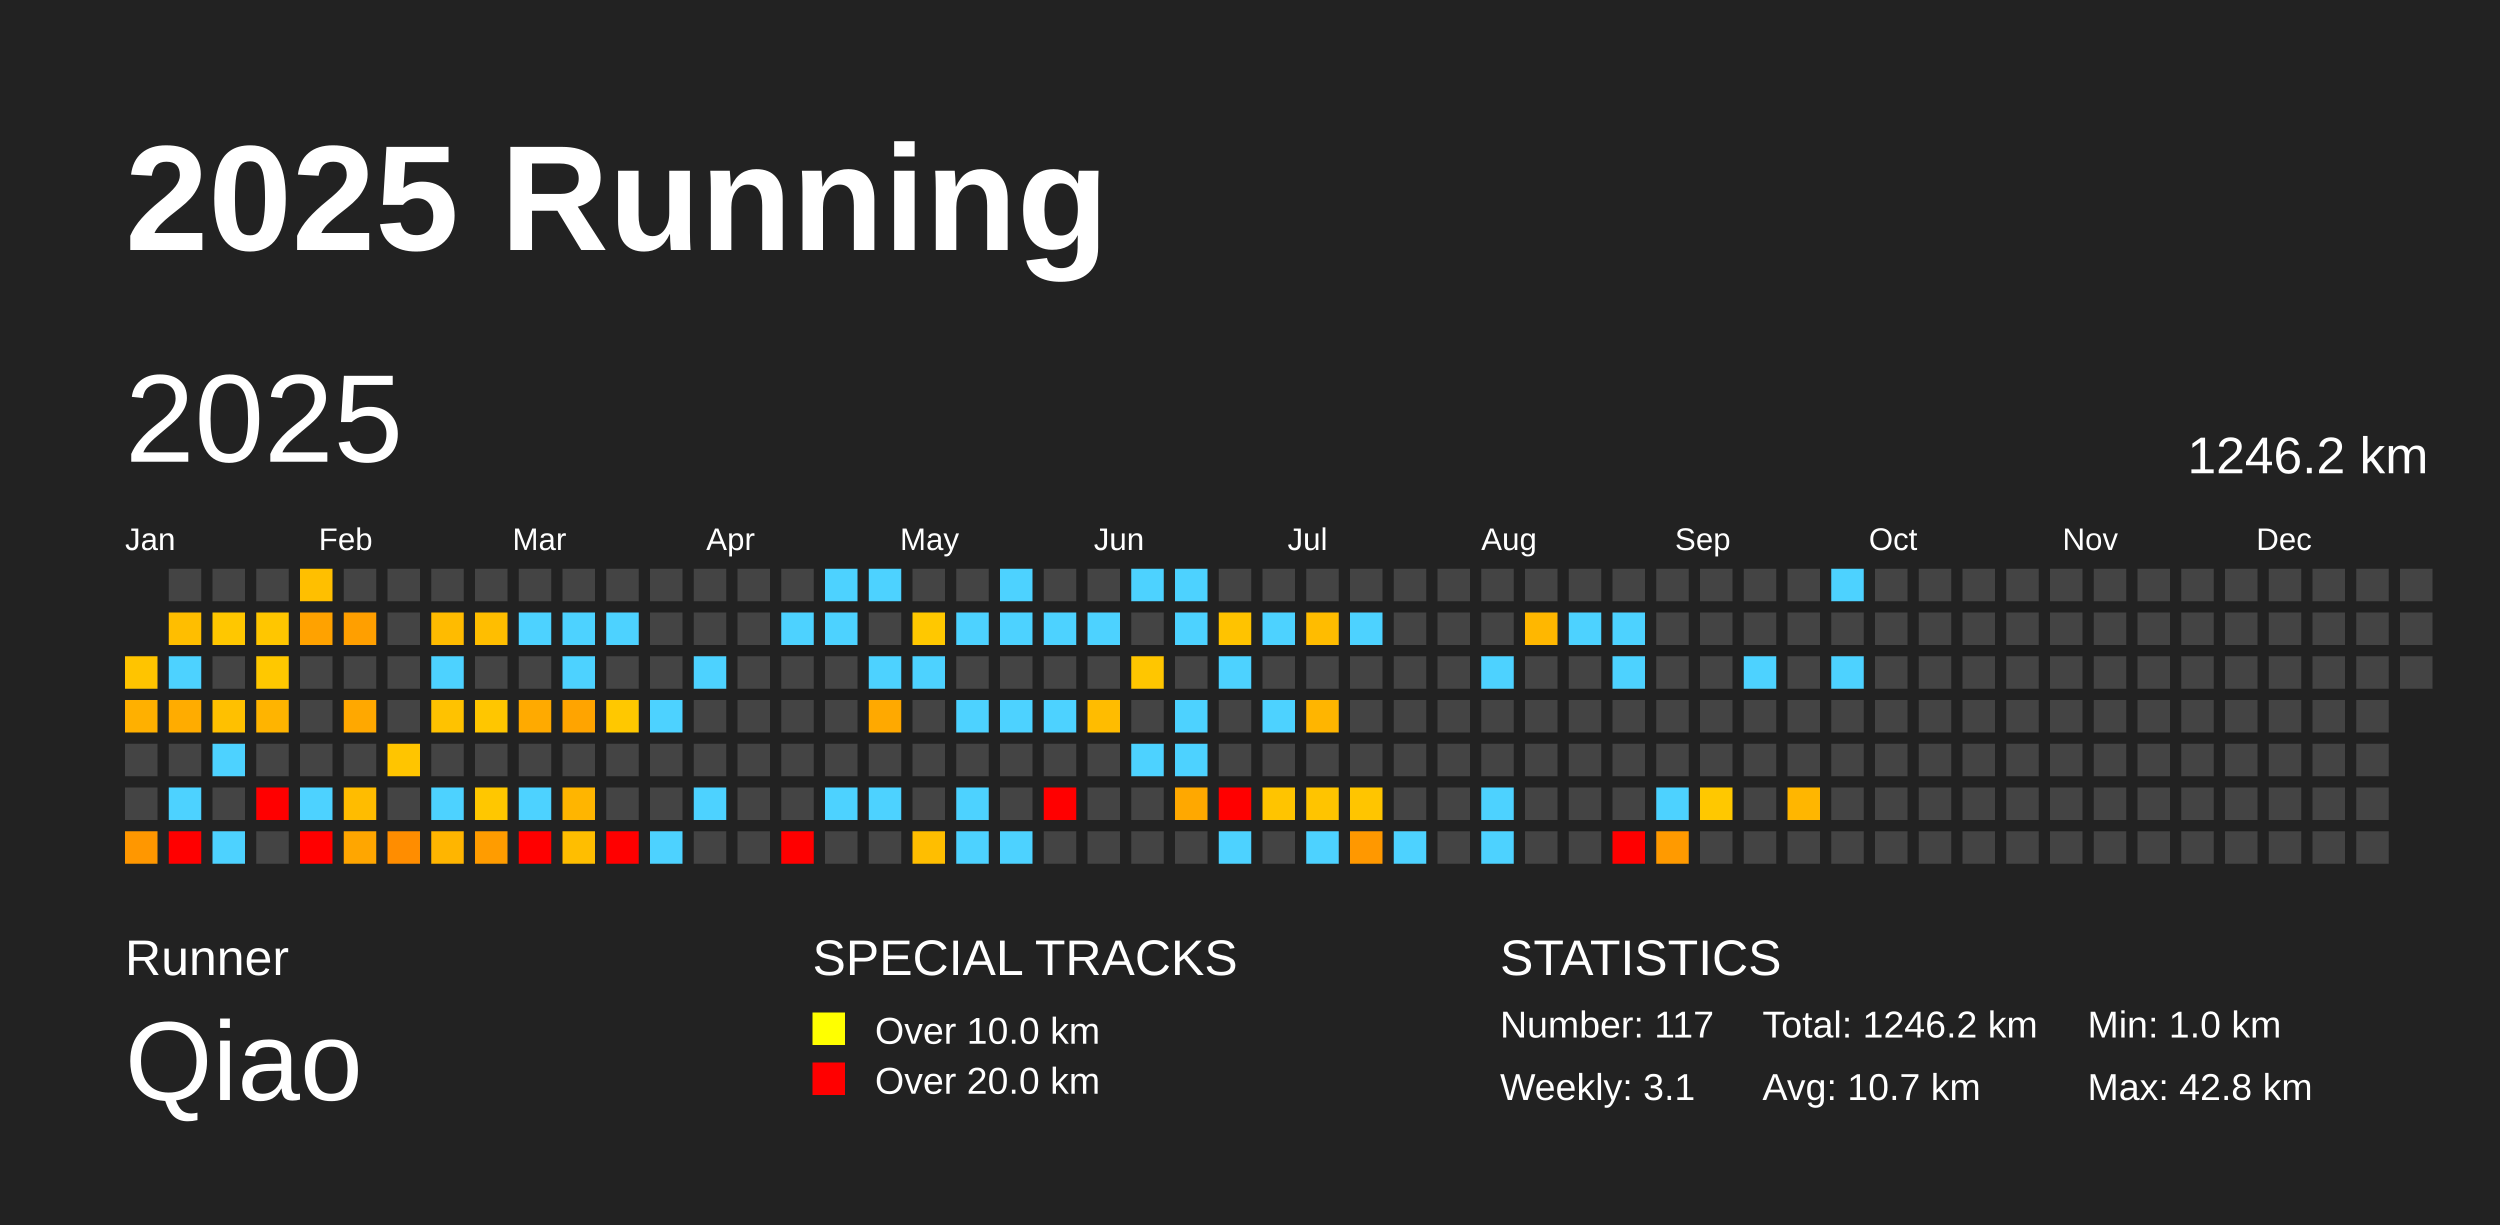
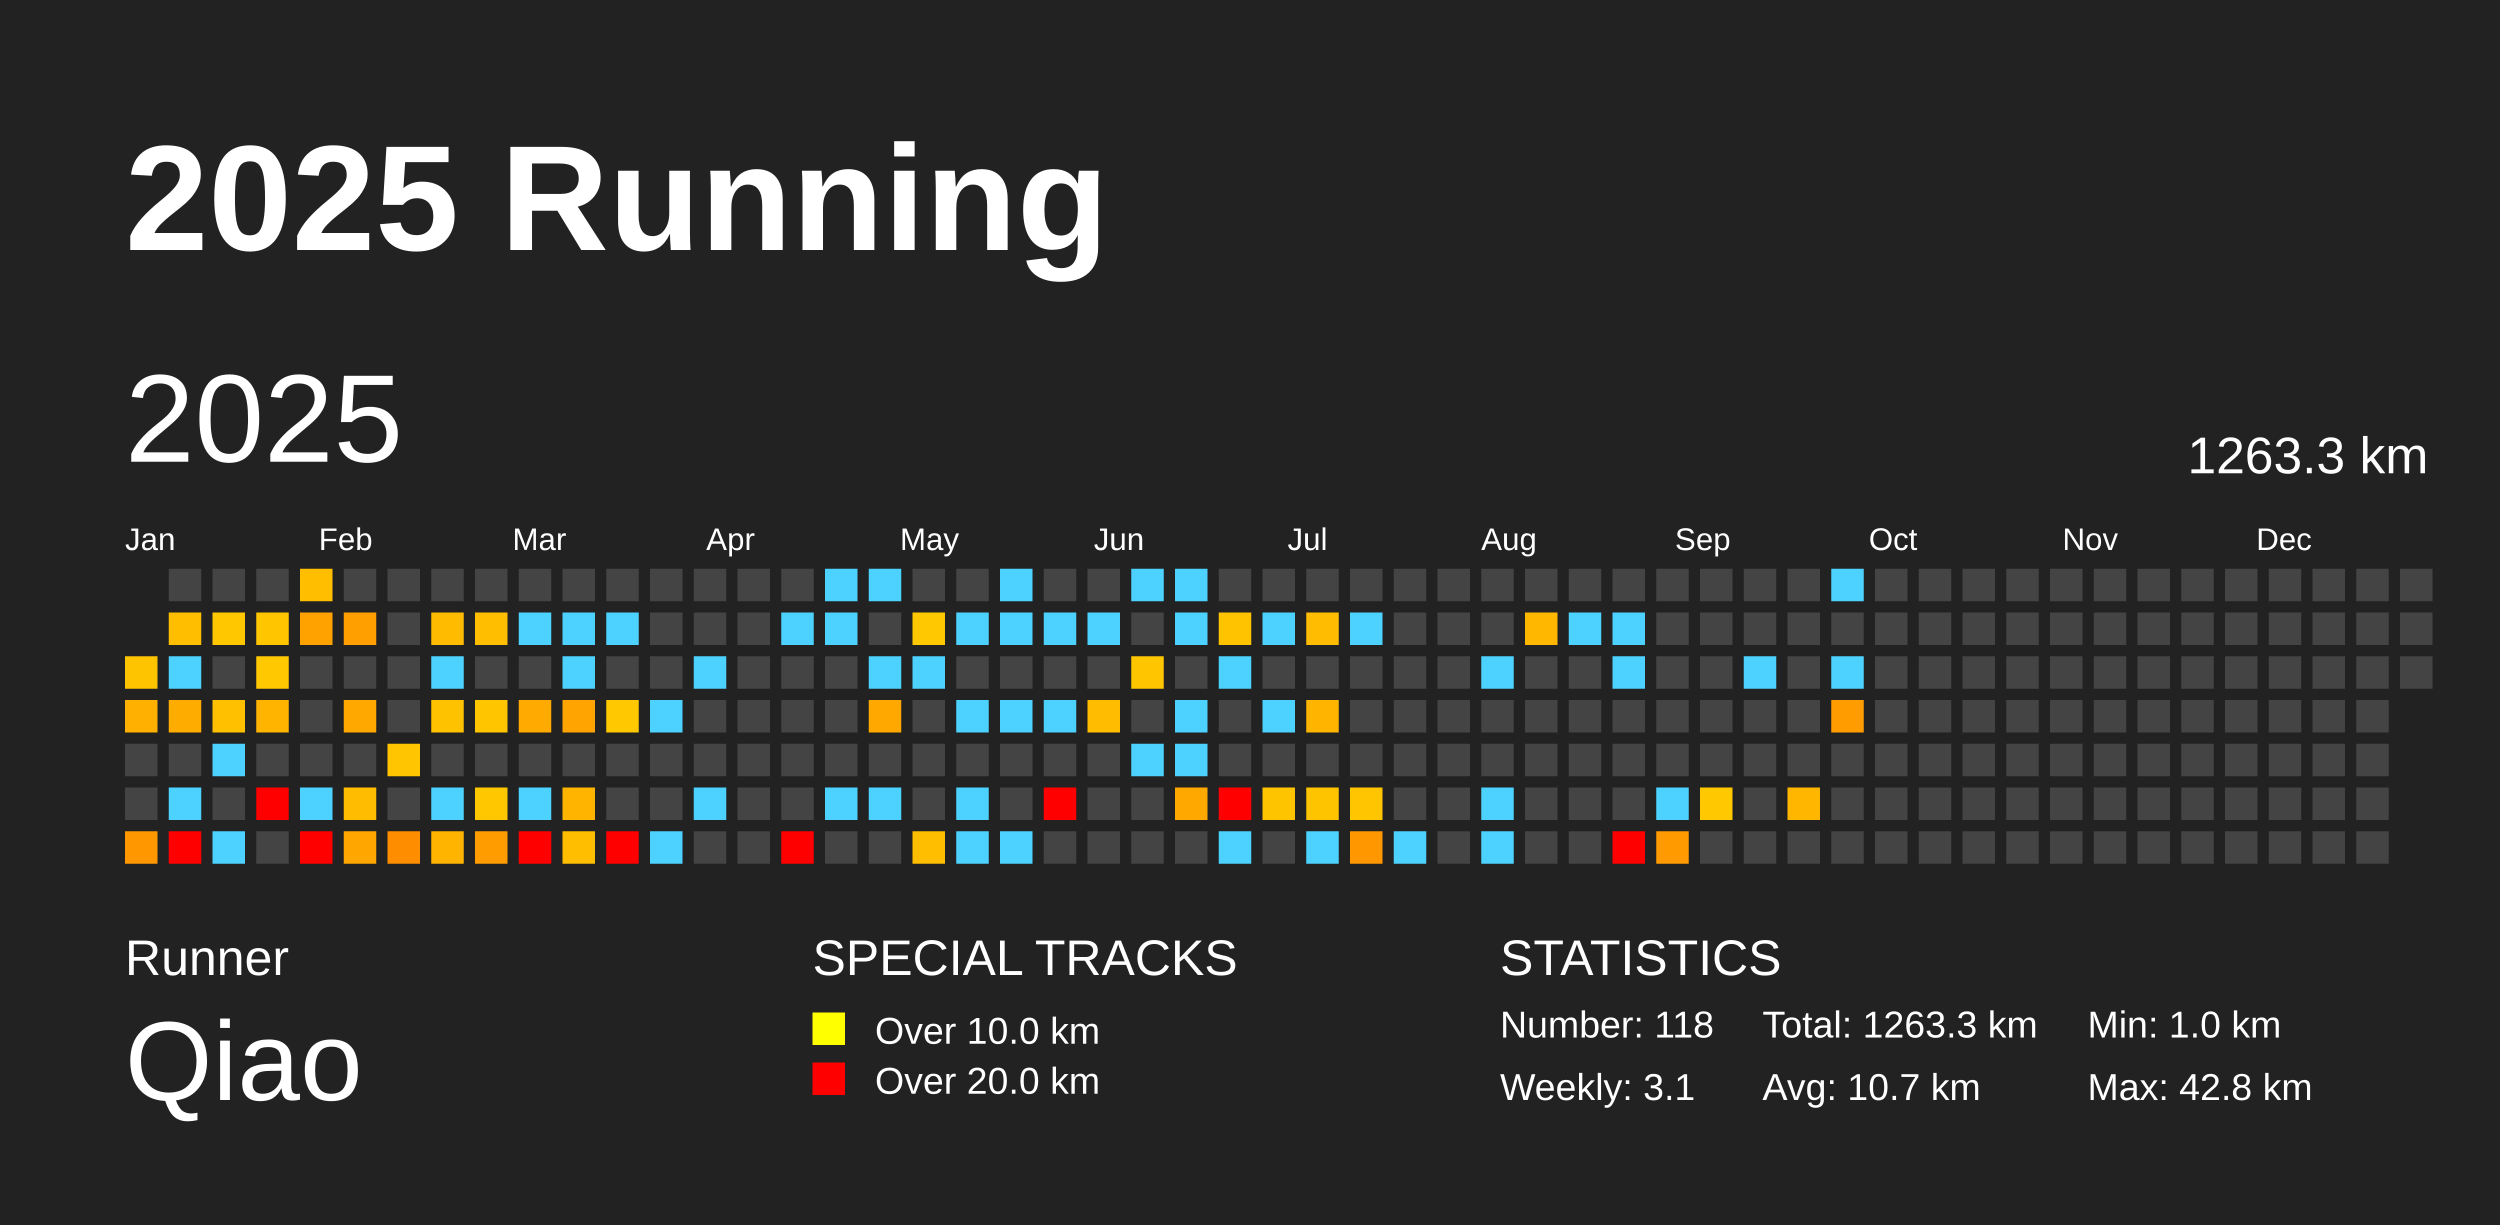
<svg xmlns="http://www.w3.org/2000/svg" baseProfile="full" height="98mm" version="1.1" viewBox="0,0,200,98" width="200mm">
  <defs />
  <rect fill="#222222" height="98" width="200" x="0" y="0" />
  <text fill="#FFFFFF" style="font-size:12px; font-family:Arial; font-weight:bold;" x="10" y="20">2025 Running</text>
  <text fill="#FFFFFF" style="font-size:4px; font-family:Arial" x="10" y="78">Runner</text>
  <text fill="#FFFFFF" style="font-size:9px; font-family:Arial" x="10" y="88">Qiao</text>
  <text fill="#FFFFFF" style="font-size:4px; font-family:Arial" x="65" y="78">SPECIAL TRACKS</text>
  <rect fill="yellow" height="2.6" width="2.6" x="65" y="81" />
  <text fill="#FFFFFF" style="font-size:3px; font-family:Arial" x="70" y="83.5">Over 10.0 km</text>
  <rect fill="red" height="2.6" width="2.6" x="65" y="85" />
  <text fill="#FFFFFF" style="font-size:3px; font-family:Arial" x="70" y="87.5">Over 20.0 km</text>
  <text fill="#FFFFFF" style="font-size:4px; font-family:Arial" x="120" y="78">STATISTICS</text>
-   <text fill="#FFFFFF" style="font-size:3px; font-family:Arial" x="120" y="83">Number: 117</text>
+   <text fill="#FFFFFF" style="font-size:3px; font-family:Arial" x="120" y="83">Number: 118</text>
  <text fill="#FFFFFF" style="font-size:3px; font-family:Arial" x="120" y="88">Weekly: 3.1</text>
-   <text fill="#FFFFFF" style="font-size:3px; font-family:Arial" x="141" y="83">Total: 1246.2 km</text>
+   <text fill="#FFFFFF" style="font-size:3px; font-family:Arial" x="141" y="83">Total: 1263.3 km</text>
  <text fill="#FFFFFF" style="font-size:3px; font-family:Arial" x="141" y="88">Avg: 10.7 km</text>
  <text fill="#FFFFFF" style="font-size:3px; font-family:Arial" x="167" y="83">Min: 1.0 km</text>
  <text fill="#FFFFFF" style="font-size:3px; font-family:Arial" x="167" y="88">Max: 42.8 km</text>
  <text dominant-baseline="hanging" fill="#FFFFFF" style="font-size:10.0px; font-family:Arial;" x="10" y="30">2025</text>
-   <text dominant-baseline="hanging" fill="#FFFFFF" style="font-size:4.125px; font-family:Arial;" x="175" y="35">1246.2 km</text>
+   <text dominant-baseline="hanging" fill="#FFFFFF" style="font-size:4.125px; font-family:Arial;" x="175" y="35">1263.3 km</text>
  <text fill="#FFFFFF" style="font-size:2.5px; font-family:Arial" x="10.0" y="44">Jan</text>
  <text fill="#FFFFFF" style="font-size:2.5px; font-family:Arial" x="25.5" y="44">Feb</text>
  <text fill="#FFFFFF" style="font-size:2.5px; font-family:Arial" x="41.0" y="44">Mar</text>
  <text fill="#FFFFFF" style="font-size:2.5px; font-family:Arial" x="56.5" y="44">Apr</text>
  <text fill="#FFFFFF" style="font-size:2.5px; font-family:Arial" x="72.0" y="44">May</text>
  <text fill="#FFFFFF" style="font-size:2.5px; font-family:Arial" x="87.5" y="44">Jun</text>
  <text fill="#FFFFFF" style="font-size:2.5px; font-family:Arial" x="103.0" y="44">Jul</text>
  <text fill="#FFFFFF" style="font-size:2.5px; font-family:Arial" x="118.5" y="44">Aug</text>
  <text fill="#FFFFFF" style="font-size:2.5px; font-family:Arial" x="134.0" y="44">Sep</text>
  <text fill="#FFFFFF" style="font-size:2.5px; font-family:Arial" x="149.5" y="44">Oct</text>
  <text fill="#FFFFFF" style="font-size:2.5px; font-family:Arial" x="165.0" y="44">Nov</text>
  <text fill="#FFFFFF" style="font-size:2.5px; font-family:Arial" x="180.5" y="44">Dec</text>
  <rect fill="#ffc400" height="2.6" width="2.6" x="10.0" y="52.5" />
  <rect fill="#ffb000" height="2.6" width="2.6" x="10.0" y="56.0" />
  <rect fill="#444444" height="2.6" width="2.6" x="10.0" y="59.5" />
  <rect fill="#444444" height="2.6" width="2.6" x="10.0" y="63.0" />
  <rect fill="#ff9700" height="2.6" width="2.6" x="10.0" y="66.5" />
  <rect fill="#444444" height="2.6" width="2.6" x="13.5" y="45.5" />
  <rect fill="#ffbe00" height="2.6" width="2.6" x="13.5" y="49.0" />
  <rect fill="#4dd2ff" height="2.6" width="2.6" x="13.5" y="52.5" />
  <rect fill="#ffac00" height="2.6" width="2.6" x="13.5" y="56.0" />
  <rect fill="#444444" height="2.6" width="2.6" x="13.5" y="59.5" />
  <rect fill="#4dd2ff" height="2.6" width="2.6" x="13.5" y="63.0" />
  <rect fill="red" height="2.6" width="2.6" x="13.5" y="66.5" />
  <rect fill="#444444" height="2.6" width="2.6" x="17.0" y="45.5" />
  <rect fill="#ffc700" height="2.6" width="2.6" x="17.0" y="49.0" />
  <rect fill="#444444" height="2.6" width="2.6" x="17.0" y="52.5" />
  <rect fill="#ffc000" height="2.6" width="2.6" x="17.0" y="56.0" />
  <rect fill="#4dd2ff" height="2.6" width="2.6" x="17.0" y="59.5" />
  <rect fill="#444444" height="2.6" width="2.6" x="17.0" y="63.0" />
  <rect fill="#4dd2ff" height="2.6" width="2.6" x="17.0" y="66.5" />
  <rect fill="#444444" height="2.6" width="2.6" x="20.5" y="45.5" />
  <rect fill="#ffc600" height="2.6" width="2.6" x="20.5" y="49.0" />
  <rect fill="#ffc800" height="2.6" width="2.6" x="20.5" y="52.5" />
  <rect fill="#ffb400" height="2.6" width="2.6" x="20.5" y="56.0" />
  <rect fill="#444444" height="2.6" width="2.6" x="20.5" y="59.5" />
  <rect fill="red" height="2.6" width="2.6" x="20.5" y="63.0" />
  <rect fill="#444444" height="2.6" width="2.6" x="20.5" y="66.5" />
  <rect fill="#ffbf00" height="2.6" width="2.6" x="24.0" y="45.5" />
  <rect fill="#ffa200" height="2.6" width="2.6" x="24.0" y="49.0" />
  <rect fill="#444444" height="2.6" width="2.6" x="24.0" y="52.5" />
  <rect fill="#444444" height="2.6" width="2.6" x="24.0" y="56.0" />
  <rect fill="#444444" height="2.6" width="2.6" x="24.0" y="59.5" />
  <rect fill="#4dd2ff" height="2.6" width="2.6" x="24.0" y="63.0" />
  <rect fill="red" height="2.6" width="2.6" x="24.0" y="66.5" />
  <rect fill="#444444" height="2.6" width="2.6" x="27.5" y="45.5" />
  <rect fill="#ff9f00" height="2.6" width="2.6" x="27.5" y="49.0" />
  <rect fill="#444444" height="2.6" width="2.6" x="27.5" y="52.5" />
  <rect fill="#ffa800" height="2.6" width="2.6" x="27.5" y="56.0" />
  <rect fill="#444444" height="2.6" width="2.6" x="27.5" y="59.5" />
  <rect fill="#ffbc00" height="2.6" width="2.6" x="27.5" y="63.0" />
  <rect fill="#ffa600" height="2.6" width="2.6" x="27.5" y="66.5" />
  <rect fill="#444444" height="2.6" width="2.6" x="31.0" y="45.5" />
  <rect fill="#444444" height="2.6" width="2.6" x="31.0" y="49.0" />
  <rect fill="#444444" height="2.6" width="2.6" x="31.0" y="52.5" />
  <rect fill="#444444" height="2.6" width="2.6" x="31.0" y="56.0" />
  <rect fill="#ffc500" height="2.6" width="2.6" x="31.0" y="59.5" />
  <rect fill="#444444" height="2.6" width="2.6" x="31.0" y="63.0" />
  <rect fill="#ff8d00" height="2.6" width="2.6" x="31.0" y="66.5" />
  <rect fill="#444444" height="2.6" width="2.6" x="34.5" y="45.5" />
  <rect fill="#ffbb00" height="2.6" width="2.6" x="34.5" y="49.0" />
  <rect fill="#4dd2ff" height="2.6" width="2.6" x="34.5" y="52.5" />
  <rect fill="#ffc200" height="2.6" width="2.6" x="34.5" y="56.0" />
  <rect fill="#444444" height="2.6" width="2.6" x="34.5" y="59.5" />
  <rect fill="#4dd2ff" height="2.6" width="2.6" x="34.5" y="63.0" />
  <rect fill="#ffb500" height="2.6" width="2.6" x="34.5" y="66.5" />
  <rect fill="#444444" height="2.6" width="2.6" x="38.0" y="45.5" />
  <rect fill="#ffbe00" height="2.6" width="2.6" x="38.0" y="49.0" />
  <rect fill="#444444" height="2.6" width="2.6" x="38.0" y="52.5" />
  <rect fill="#ffc600" height="2.6" width="2.6" x="38.0" y="56.0" />
  <rect fill="#444444" height="2.6" width="2.6" x="38.0" y="59.5" />
  <rect fill="#ffc700" height="2.6" width="2.6" x="38.0" y="63.0" />
  <rect fill="#ff9c00" height="2.6" width="2.6" x="38.0" y="66.5" />
  <rect fill="#444444" height="2.6" width="2.6" x="41.5" y="45.5" />
  <rect fill="#4dd2ff" height="2.6" width="2.6" x="41.5" y="49.0" />
  <rect fill="#444444" height="2.6" width="2.6" x="41.5" y="52.5" />
  <rect fill="#ffaa00" height="2.6" width="2.6" x="41.5" y="56.0" />
  <rect fill="#444444" height="2.6" width="2.6" x="41.5" y="59.5" />
  <rect fill="#4dd2ff" height="2.6" width="2.6" x="41.5" y="63.0" />
  <rect fill="red" height="2.6" width="2.6" x="41.5" y="66.5" />
  <rect fill="#444444" height="2.6" width="2.6" x="45.0" y="45.5" />
  <rect fill="#4dd2ff" height="2.6" width="2.6" x="45.0" y="49.0" />
  <rect fill="#4dd2ff" height="2.6" width="2.6" x="45.0" y="52.5" />
  <rect fill="#ffa400" height="2.6" width="2.6" x="45.0" y="56.0" />
  <rect fill="#444444" height="2.6" width="2.6" x="45.0" y="59.5" />
  <rect fill="#ffb500" height="2.6" width="2.6" x="45.0" y="63.0" />
  <rect fill="#ffbe00" height="2.6" width="2.6" x="45.0" y="66.5" />
  <rect fill="#444444" height="2.6" width="2.6" x="48.5" y="45.5" />
  <rect fill="#4dd2ff" height="2.6" width="2.6" x="48.5" y="49.0" />
  <rect fill="#444444" height="2.6" width="2.6" x="48.5" y="52.5" />
  <rect fill="#ffc800" height="2.6" width="2.6" x="48.5" y="56.0" />
  <rect fill="#444444" height="2.6" width="2.6" x="48.5" y="59.5" />
  <rect fill="#444444" height="2.6" width="2.6" x="48.5" y="63.0" />
  <rect fill="red" height="2.6" width="2.6" x="48.5" y="66.5" />
  <rect fill="#444444" height="2.6" width="2.6" x="52.0" y="45.5" />
  <rect fill="#444444" height="2.6" width="2.6" x="52.0" y="49.0" />
  <rect fill="#444444" height="2.6" width="2.6" x="52.0" y="52.5" />
  <rect fill="#4dd2ff" height="2.6" width="2.6" x="52.0" y="56.0" />
  <rect fill="#444444" height="2.6" width="2.6" x="52.0" y="59.5" />
  <rect fill="#444444" height="2.6" width="2.6" x="52.0" y="63.0" />
  <rect fill="#4dd2ff" height="2.6" width="2.6" x="52.0" y="66.5" />
  <rect fill="#444444" height="2.6" width="2.6" x="55.5" y="45.5" />
  <rect fill="#444444" height="2.6" width="2.6" x="55.5" y="49.0" />
  <rect fill="#4dd2ff" height="2.6" width="2.6" x="55.5" y="52.5" />
  <rect fill="#444444" height="2.6" width="2.6" x="55.5" y="56.0" />
  <rect fill="#444444" height="2.6" width="2.6" x="55.5" y="59.5" />
  <rect fill="#4dd2ff" height="2.6" width="2.6" x="55.5" y="63.0" />
  <rect fill="#444444" height="2.6" width="2.6" x="55.5" y="66.5" />
  <rect fill="#444444" height="2.6" width="2.6" x="59.0" y="45.5" />
  <rect fill="#444444" height="2.6" width="2.6" x="59.0" y="49.0" />
  <rect fill="#444444" height="2.6" width="2.6" x="59.0" y="52.5" />
  <rect fill="#444444" height="2.6" width="2.6" x="59.0" y="56.0" />
  <rect fill="#444444" height="2.6" width="2.6" x="59.0" y="59.5" />
  <rect fill="#444444" height="2.6" width="2.6" x="59.0" y="63.0" />
  <rect fill="#444444" height="2.6" width="2.6" x="59.0" y="66.5" />
  <rect fill="#444444" height="2.6" width="2.6" x="62.5" y="45.5" />
  <rect fill="#4dd2ff" height="2.6" width="2.6" x="62.5" y="49.0" />
  <rect fill="#444444" height="2.6" width="2.6" x="62.5" y="52.5" />
  <rect fill="#444444" height="2.6" width="2.6" x="62.5" y="56.0" />
  <rect fill="#444444" height="2.6" width="2.6" x="62.5" y="59.5" />
  <rect fill="#444444" height="2.6" width="2.6" x="62.5" y="63.0" />
  <rect fill="red" height="2.6" width="2.6" x="62.5" y="66.5" />
  <rect fill="#4dd2ff" height="2.6" width="2.6" x="66.0" y="45.5" />
  <rect fill="#4dd2ff" height="2.6" width="2.6" x="66.0" y="49.0" />
  <rect fill="#444444" height="2.6" width="2.6" x="66.0" y="52.5" />
  <rect fill="#444444" height="2.6" width="2.6" x="66.0" y="56.0" />
  <rect fill="#444444" height="2.6" width="2.6" x="66.0" y="59.5" />
  <rect fill="#4dd2ff" height="2.6" width="2.6" x="66.0" y="63.0" />
  <rect fill="#444444" height="2.6" width="2.6" x="66.0" y="66.5" />
  <rect fill="#4dd2ff" height="2.6" width="2.6" x="69.5" y="45.5" />
  <rect fill="#444444" height="2.6" width="2.6" x="69.5" y="49.0" />
  <rect fill="#4dd2ff" height="2.6" width="2.6" x="69.5" y="52.5" />
  <rect fill="#ffa900" height="2.6" width="2.6" x="69.5" y="56.0" />
  <rect fill="#444444" height="2.6" width="2.6" x="69.5" y="59.5" />
  <rect fill="#4dd2ff" height="2.6" width="2.6" x="69.5" y="63.0" />
  <rect fill="#444444" height="2.6" width="2.6" x="69.5" y="66.5" />
  <rect fill="#444444" height="2.6" width="2.6" x="73.0" y="45.5" />
  <rect fill="#ffc800" height="2.6" width="2.6" x="73.0" y="49.0" />
  <rect fill="#4dd2ff" height="2.6" width="2.6" x="73.0" y="52.5" />
  <rect fill="#444444" height="2.6" width="2.6" x="73.0" y="56.0" />
  <rect fill="#444444" height="2.6" width="2.6" x="73.0" y="59.5" />
  <rect fill="#444444" height="2.6" width="2.6" x="73.0" y="63.0" />
  <rect fill="#ffbe00" height="2.6" width="2.6" x="73.0" y="66.5" />
  <rect fill="#444444" height="2.6" width="2.6" x="76.5" y="45.5" />
  <rect fill="#4dd2ff" height="2.6" width="2.6" x="76.5" y="49.0" />
  <rect fill="#444444" height="2.6" width="2.6" x="76.5" y="52.5" />
  <rect fill="#4dd2ff" height="2.6" width="2.6" x="76.5" y="56.0" />
  <rect fill="#444444" height="2.6" width="2.6" x="76.5" y="59.5" />
  <rect fill="#4dd2ff" height="2.6" width="2.6" x="76.5" y="63.0" />
  <rect fill="#4dd2ff" height="2.6" width="2.6" x="76.5" y="66.5" />
  <rect fill="#4dd2ff" height="2.6" width="2.6" x="80.0" y="45.5" />
  <rect fill="#4dd2ff" height="2.6" width="2.6" x="80.0" y="49.0" />
  <rect fill="#444444" height="2.6" width="2.6" x="80.0" y="52.5" />
  <rect fill="#4dd2ff" height="2.6" width="2.6" x="80.0" y="56.0" />
  <rect fill="#444444" height="2.6" width="2.6" x="80.0" y="59.5" />
  <rect fill="#444444" height="2.6" width="2.6" x="80.0" y="63.0" />
  <rect fill="#4dd2ff" height="2.6" width="2.6" x="80.0" y="66.5" />
  <rect fill="#444444" height="2.6" width="2.6" x="83.5" y="45.5" />
  <rect fill="#4dd2ff" height="2.6" width="2.6" x="83.5" y="49.0" />
  <rect fill="#444444" height="2.6" width="2.6" x="83.5" y="52.5" />
  <rect fill="#4dd2ff" height="2.6" width="2.6" x="83.5" y="56.0" />
  <rect fill="#444444" height="2.6" width="2.6" x="83.5" y="59.5" />
  <rect fill="red" height="2.6" width="2.6" x="83.5" y="63.0" />
  <rect fill="#444444" height="2.6" width="2.6" x="83.5" y="66.5" />
  <rect fill="#444444" height="2.6" width="2.6" x="87.0" y="45.5" />
  <rect fill="#4dd2ff" height="2.6" width="2.6" x="87.0" y="49.0" />
  <rect fill="#444444" height="2.6" width="2.6" x="87.0" y="52.5" />
  <rect fill="#ffbc00" height="2.6" width="2.6" x="87.0" y="56.0" />
  <rect fill="#444444" height="2.6" width="2.6" x="87.0" y="59.5" />
  <rect fill="#444444" height="2.6" width="2.6" x="87.0" y="63.0" />
  <rect fill="#444444" height="2.6" width="2.6" x="87.0" y="66.5" />
  <rect fill="#4dd2ff" height="2.6" width="2.6" x="90.5" y="45.5" />
  <rect fill="#444444" height="2.6" width="2.6" x="90.5" y="49.0" />
  <rect fill="#ffc600" height="2.6" width="2.6" x="90.5" y="52.5" />
  <rect fill="#444444" height="2.6" width="2.6" x="90.5" y="56.0" />
  <rect fill="#4dd2ff" height="2.6" width="2.6" x="90.5" y="59.5" />
  <rect fill="#444444" height="2.6" width="2.6" x="90.5" y="63.0" />
  <rect fill="#444444" height="2.6" width="2.6" x="90.5" y="66.5" />
  <rect fill="#4dd2ff" height="2.6" width="2.6" x="94.0" y="45.5" />
  <rect fill="#4dd2ff" height="2.6" width="2.6" x="94.0" y="49.0" />
  <rect fill="#444444" height="2.6" width="2.6" x="94.0" y="52.5" />
  <rect fill="#4dd2ff" height="2.6" width="2.6" x="94.0" y="56.0" />
  <rect fill="#4dd2ff" height="2.6" width="2.6" x="94.0" y="59.5" />
  <rect fill="#ffa800" height="2.6" width="2.6" x="94.0" y="63.0" />
  <rect fill="#444444" height="2.6" width="2.6" x="94.0" y="66.5" />
  <rect fill="#444444" height="2.6" width="2.6" x="97.5" y="45.5" />
  <rect fill="#ffc300" height="2.6" width="2.6" x="97.5" y="49.0" />
  <rect fill="#4dd2ff" height="2.6" width="2.6" x="97.5" y="52.5" />
  <rect fill="#444444" height="2.6" width="2.6" x="97.5" y="56.0" />
  <rect fill="#444444" height="2.6" width="2.6" x="97.5" y="59.5" />
  <rect fill="red" height="2.6" width="2.6" x="97.5" y="63.0" />
  <rect fill="#4dd2ff" height="2.6" width="2.6" x="97.5" y="66.5" />
  <rect fill="#444444" height="2.6" width="2.6" x="101.0" y="45.5" />
  <rect fill="#4dd2ff" height="2.6" width="2.6" x="101.0" y="49.0" />
  <rect fill="#444444" height="2.6" width="2.6" x="101.0" y="52.5" />
  <rect fill="#4dd2ff" height="2.6" width="2.6" x="101.0" y="56.0" />
  <rect fill="#444444" height="2.6" width="2.6" x="101.0" y="59.5" />
  <rect fill="#ffc400" height="2.6" width="2.6" x="101.0" y="63.0" />
  <rect fill="#444444" height="2.6" width="2.6" x="101.0" y="66.5" />
  <rect fill="#444444" height="2.6" width="2.6" x="104.5" y="45.5" />
  <rect fill="#ffbc00" height="2.6" width="2.6" x="104.5" y="49.0" />
  <rect fill="#444444" height="2.6" width="2.6" x="104.5" y="52.5" />
  <rect fill="#ffb500" height="2.6" width="2.6" x="104.5" y="56.0" />
  <rect fill="#444444" height="2.6" width="2.6" x="104.5" y="59.5" />
  <rect fill="#ffc400" height="2.6" width="2.6" x="104.5" y="63.0" />
  <rect fill="#4dd2ff" height="2.6" width="2.6" x="104.5" y="66.5" />
  <rect fill="#444444" height="2.6" width="2.6" x="108.0" y="45.5" />
  <rect fill="#4dd2ff" height="2.6" width="2.6" x="108.0" y="49.0" />
  <rect fill="#444444" height="2.6" width="2.6" x="108.0" y="52.5" />
  <rect fill="#444444" height="2.6" width="2.6" x="108.0" y="56.0" />
  <rect fill="#444444" height="2.6" width="2.6" x="108.0" y="59.5" />
  <rect fill="#ffc500" height="2.6" width="2.6" x="108.0" y="63.0" />
  <rect fill="#ff9800" height="2.6" width="2.6" x="108.0" y="66.5" />
  <rect fill="#444444" height="2.6" width="2.6" x="111.5" y="45.5" />
  <rect fill="#444444" height="2.6" width="2.6" x="111.5" y="49.0" />
  <rect fill="#444444" height="2.6" width="2.6" x="111.5" y="52.5" />
  <rect fill="#444444" height="2.6" width="2.6" x="111.5" y="56.0" />
  <rect fill="#444444" height="2.6" width="2.6" x="111.5" y="59.5" />
  <rect fill="#444444" height="2.6" width="2.6" x="111.5" y="63.0" />
  <rect fill="#4dd2ff" height="2.6" width="2.6" x="111.5" y="66.5" />
  <rect fill="#444444" height="2.6" width="2.6" x="115.0" y="45.5" />
  <rect fill="#444444" height="2.6" width="2.6" x="115.0" y="49.0" />
  <rect fill="#444444" height="2.6" width="2.6" x="115.0" y="52.5" />
  <rect fill="#444444" height="2.6" width="2.6" x="115.0" y="56.0" />
  <rect fill="#444444" height="2.6" width="2.6" x="115.0" y="59.5" />
  <rect fill="#444444" height="2.6" width="2.6" x="115.0" y="63.0" />
  <rect fill="#444444" height="2.6" width="2.6" x="115.0" y="66.5" />
  <rect fill="#444444" height="2.6" width="2.6" x="118.5" y="45.5" />
  <rect fill="#444444" height="2.6" width="2.6" x="118.5" y="49.0" />
  <rect fill="#4dd2ff" height="2.6" width="2.6" x="118.5" y="52.5" />
  <rect fill="#444444" height="2.6" width="2.6" x="118.5" y="56.0" />
  <rect fill="#444444" height="2.6" width="2.6" x="118.5" y="59.5" />
  <rect fill="#4dd2ff" height="2.6" width="2.6" x="118.5" y="63.0" />
  <rect fill="#4dd2ff" height="2.6" width="2.6" x="118.5" y="66.5" />
  <rect fill="#444444" height="2.6" width="2.6" x="122.0" y="45.5" />
  <rect fill="#ffb700" height="2.6" width="2.6" x="122.0" y="49.0" />
  <rect fill="#444444" height="2.6" width="2.6" x="122.0" y="52.5" />
  <rect fill="#444444" height="2.6" width="2.6" x="122.0" y="56.0" />
  <rect fill="#444444" height="2.6" width="2.6" x="122.0" y="59.5" />
  <rect fill="#444444" height="2.6" width="2.6" x="122.0" y="63.0" />
  <rect fill="#444444" height="2.6" width="2.6" x="122.0" y="66.5" />
  <rect fill="#444444" height="2.6" width="2.6" x="125.5" y="45.5" />
  <rect fill="#4dd2ff" height="2.6" width="2.6" x="125.5" y="49.0" />
  <rect fill="#444444" height="2.6" width="2.6" x="125.5" y="52.5" />
  <rect fill="#444444" height="2.6" width="2.6" x="125.5" y="56.0" />
  <rect fill="#444444" height="2.6" width="2.6" x="125.5" y="59.5" />
  <rect fill="#444444" height="2.6" width="2.6" x="125.5" y="63.0" />
  <rect fill="#444444" height="2.6" width="2.6" x="125.5" y="66.5" />
  <rect fill="#444444" height="2.6" width="2.6" x="129.0" y="45.5" />
  <rect fill="#4dd2ff" height="2.6" width="2.6" x="129.0" y="49.0" />
  <rect fill="#4dd2ff" height="2.6" width="2.6" x="129.0" y="52.5" />
  <rect fill="#444444" height="2.6" width="2.6" x="129.0" y="56.0" />
  <rect fill="#444444" height="2.6" width="2.6" x="129.0" y="59.5" />
  <rect fill="#444444" height="2.6" width="2.6" x="129.0" y="63.0" />
  <rect fill="red" height="2.6" width="2.6" x="129.0" y="66.5" />
  <rect fill="#444444" height="2.6" width="2.6" x="132.5" y="45.5" />
  <rect fill="#444444" height="2.6" width="2.6" x="132.5" y="49.0" />
  <rect fill="#444444" height="2.6" width="2.6" x="132.5" y="52.5" />
  <rect fill="#444444" height="2.6" width="2.6" x="132.5" y="56.0" />
  <rect fill="#444444" height="2.6" width="2.6" x="132.5" y="59.5" />
  <rect fill="#4dd2ff" height="2.6" width="2.6" x="132.5" y="63.0" />
  <rect fill="#ff9a00" height="2.6" width="2.6" x="132.5" y="66.5" />
  <rect fill="#444444" height="2.6" width="2.6" x="136.0" y="45.5" />
  <rect fill="#444444" height="2.6" width="2.6" x="136.0" y="49.0" />
  <rect fill="#444444" height="2.6" width="2.6" x="136.0" y="52.5" />
  <rect fill="#444444" height="2.6" width="2.6" x="136.0" y="56.0" />
  <rect fill="#444444" height="2.6" width="2.6" x="136.0" y="59.5" />
  <rect fill="#ffc800" height="2.6" width="2.6" x="136.0" y="63.0" />
  <rect fill="#444444" height="2.6" width="2.6" x="136.0" y="66.5" />
  <rect fill="#444444" height="2.6" width="2.6" x="139.5" y="45.5" />
  <rect fill="#444444" height="2.6" width="2.6" x="139.5" y="49.0" />
  <rect fill="#4dd2ff" height="2.6" width="2.6" x="139.5" y="52.5" />
  <rect fill="#444444" height="2.6" width="2.6" x="139.5" y="56.0" />
  <rect fill="#444444" height="2.6" width="2.6" x="139.5" y="59.5" />
  <rect fill="#444444" height="2.6" width="2.6" x="139.5" y="63.0" />
  <rect fill="#444444" height="2.6" width="2.6" x="139.5" y="66.5" />
  <rect fill="#444444" height="2.6" width="2.6" x="143.0" y="45.5" />
  <rect fill="#444444" height="2.6" width="2.6" x="143.0" y="49.0" />
  <rect fill="#444444" height="2.6" width="2.6" x="143.0" y="52.5" />
  <rect fill="#444444" height="2.6" width="2.6" x="143.0" y="56.0" />
  <rect fill="#444444" height="2.6" width="2.6" x="143.0" y="59.5" />
  <rect fill="#ffb600" height="2.6" width="2.6" x="143.0" y="63.0" />
  <rect fill="#444444" height="2.6" width="2.6" x="143.0" y="66.5" />
  <rect fill="#4dd2ff" height="2.6" width="2.6" x="146.5" y="45.5" />
  <rect fill="#444444" height="2.6" width="2.6" x="146.5" y="49.0" />
  <rect fill="#4dd2ff" height="2.6" width="2.6" x="146.5" y="52.5" />
-   <rect fill="#444444" height="2.6" width="2.6" x="146.5" y="56.0" />
+   <rect fill="#ff9d00" height="2.6" width="2.6" x="146.5" y="56.0" />
  <rect fill="#444444" height="2.6" width="2.6" x="146.5" y="59.5" />
  <rect fill="#444444" height="2.6" width="2.6" x="146.5" y="63.0" />
  <rect fill="#444444" height="2.6" width="2.6" x="146.5" y="66.5" />
  <rect fill="#444444" height="2.6" width="2.6" x="150.0" y="45.5" />
  <rect fill="#444444" height="2.6" width="2.6" x="150.0" y="49.0" />
  <rect fill="#444444" height="2.6" width="2.6" x="150.0" y="52.5" />
  <rect fill="#444444" height="2.6" width="2.6" x="150.0" y="56.0" />
  <rect fill="#444444" height="2.6" width="2.6" x="150.0" y="59.5" />
  <rect fill="#444444" height="2.6" width="2.6" x="150.0" y="63.0" />
  <rect fill="#444444" height="2.6" width="2.6" x="150.0" y="66.5" />
  <rect fill="#444444" height="2.6" width="2.6" x="153.5" y="45.5" />
  <rect fill="#444444" height="2.6" width="2.6" x="153.5" y="49.0" />
  <rect fill="#444444" height="2.6" width="2.6" x="153.5" y="52.5" />
  <rect fill="#444444" height="2.6" width="2.6" x="153.5" y="56.0" />
  <rect fill="#444444" height="2.6" width="2.6" x="153.5" y="59.5" />
  <rect fill="#444444" height="2.6" width="2.6" x="153.5" y="63.0" />
  <rect fill="#444444" height="2.6" width="2.6" x="153.5" y="66.5" />
  <rect fill="#444444" height="2.6" width="2.6" x="157.0" y="45.5" />
  <rect fill="#444444" height="2.6" width="2.6" x="157.0" y="49.0" />
  <rect fill="#444444" height="2.6" width="2.6" x="157.0" y="52.5" />
  <rect fill="#444444" height="2.6" width="2.6" x="157.0" y="56.0" />
  <rect fill="#444444" height="2.6" width="2.6" x="157.0" y="59.5" />
  <rect fill="#444444" height="2.6" width="2.6" x="157.0" y="63.0" />
  <rect fill="#444444" height="2.6" width="2.6" x="157.0" y="66.5" />
  <rect fill="#444444" height="2.6" width="2.6" x="160.5" y="45.5" />
  <rect fill="#444444" height="2.6" width="2.6" x="160.5" y="49.0" />
  <rect fill="#444444" height="2.6" width="2.6" x="160.5" y="52.5" />
  <rect fill="#444444" height="2.6" width="2.6" x="160.5" y="56.0" />
  <rect fill="#444444" height="2.6" width="2.6" x="160.5" y="59.5" />
  <rect fill="#444444" height="2.6" width="2.6" x="160.5" y="63.0" />
  <rect fill="#444444" height="2.6" width="2.6" x="160.5" y="66.5" />
  <rect fill="#444444" height="2.6" width="2.6" x="164.0" y="45.5" />
  <rect fill="#444444" height="2.6" width="2.6" x="164.0" y="49.0" />
  <rect fill="#444444" height="2.6" width="2.6" x="164.0" y="52.5" />
  <rect fill="#444444" height="2.6" width="2.6" x="164.0" y="56.0" />
  <rect fill="#444444" height="2.6" width="2.6" x="164.0" y="59.5" />
  <rect fill="#444444" height="2.6" width="2.6" x="164.0" y="63.0" />
  <rect fill="#444444" height="2.6" width="2.6" x="164.0" y="66.5" />
  <rect fill="#444444" height="2.6" width="2.6" x="167.5" y="45.5" />
  <rect fill="#444444" height="2.6" width="2.6" x="167.5" y="49.0" />
  <rect fill="#444444" height="2.6" width="2.6" x="167.5" y="52.5" />
  <rect fill="#444444" height="2.6" width="2.6" x="167.5" y="56.0" />
  <rect fill="#444444" height="2.6" width="2.6" x="167.5" y="59.5" />
  <rect fill="#444444" height="2.6" width="2.6" x="167.5" y="63.0" />
  <rect fill="#444444" height="2.6" width="2.6" x="167.5" y="66.5" />
  <rect fill="#444444" height="2.6" width="2.6" x="171.0" y="45.5" />
  <rect fill="#444444" height="2.6" width="2.6" x="171.0" y="49.0" />
  <rect fill="#444444" height="2.6" width="2.6" x="171.0" y="52.5" />
  <rect fill="#444444" height="2.6" width="2.6" x="171.0" y="56.0" />
  <rect fill="#444444" height="2.6" width="2.6" x="171.0" y="59.5" />
  <rect fill="#444444" height="2.6" width="2.6" x="171.0" y="63.0" />
  <rect fill="#444444" height="2.6" width="2.6" x="171.0" y="66.5" />
  <rect fill="#444444" height="2.6" width="2.6" x="174.5" y="45.5" />
  <rect fill="#444444" height="2.6" width="2.6" x="174.5" y="49.0" />
  <rect fill="#444444" height="2.6" width="2.6" x="174.5" y="52.5" />
  <rect fill="#444444" height="2.6" width="2.6" x="174.5" y="56.0" />
  <rect fill="#444444" height="2.6" width="2.6" x="174.5" y="59.5" />
  <rect fill="#444444" height="2.6" width="2.6" x="174.5" y="63.0" />
  <rect fill="#444444" height="2.6" width="2.6" x="174.5" y="66.5" />
  <rect fill="#444444" height="2.6" width="2.6" x="178.0" y="45.5" />
  <rect fill="#444444" height="2.6" width="2.6" x="178.0" y="49.0" />
  <rect fill="#444444" height="2.6" width="2.6" x="178.0" y="52.5" />
  <rect fill="#444444" height="2.6" width="2.6" x="178.0" y="56.0" />
  <rect fill="#444444" height="2.6" width="2.6" x="178.0" y="59.5" />
  <rect fill="#444444" height="2.6" width="2.6" x="178.0" y="63.0" />
  <rect fill="#444444" height="2.6" width="2.6" x="178.0" y="66.5" />
  <rect fill="#444444" height="2.6" width="2.6" x="181.5" y="45.5" />
  <rect fill="#444444" height="2.6" width="2.6" x="181.5" y="49.0" />
  <rect fill="#444444" height="2.6" width="2.6" x="181.5" y="52.5" />
  <rect fill="#444444" height="2.6" width="2.6" x="181.5" y="56.0" />
  <rect fill="#444444" height="2.6" width="2.6" x="181.5" y="59.5" />
  <rect fill="#444444" height="2.6" width="2.6" x="181.5" y="63.0" />
  <rect fill="#444444" height="2.6" width="2.6" x="181.5" y="66.5" />
  <rect fill="#444444" height="2.6" width="2.6" x="185.0" y="45.5" />
  <rect fill="#444444" height="2.6" width="2.6" x="185.0" y="49.0" />
  <rect fill="#444444" height="2.6" width="2.6" x="185.0" y="52.5" />
  <rect fill="#444444" height="2.6" width="2.6" x="185.0" y="56.0" />
  <rect fill="#444444" height="2.6" width="2.6" x="185.0" y="59.5" />
  <rect fill="#444444" height="2.6" width="2.6" x="185.0" y="63.0" />
  <rect fill="#444444" height="2.6" width="2.6" x="185.0" y="66.5" />
  <rect fill="#444444" height="2.6" width="2.6" x="188.5" y="45.5" />
  <rect fill="#444444" height="2.6" width="2.6" x="188.5" y="49.0" />
  <rect fill="#444444" height="2.6" width="2.6" x="188.5" y="52.5" />
  <rect fill="#444444" height="2.6" width="2.6" x="188.5" y="56.0" />
  <rect fill="#444444" height="2.6" width="2.6" x="188.5" y="59.5" />
  <rect fill="#444444" height="2.6" width="2.6" x="188.5" y="63.0" />
  <rect fill="#444444" height="2.6" width="2.6" x="188.5" y="66.5" />
  <rect fill="#444444" height="2.6" width="2.6" x="192.0" y="45.5" />
  <rect fill="#444444" height="2.6" width="2.6" x="192.0" y="49.0" />
  <rect fill="#444444" height="2.6" width="2.6" x="192.0" y="52.5" />
</svg>
